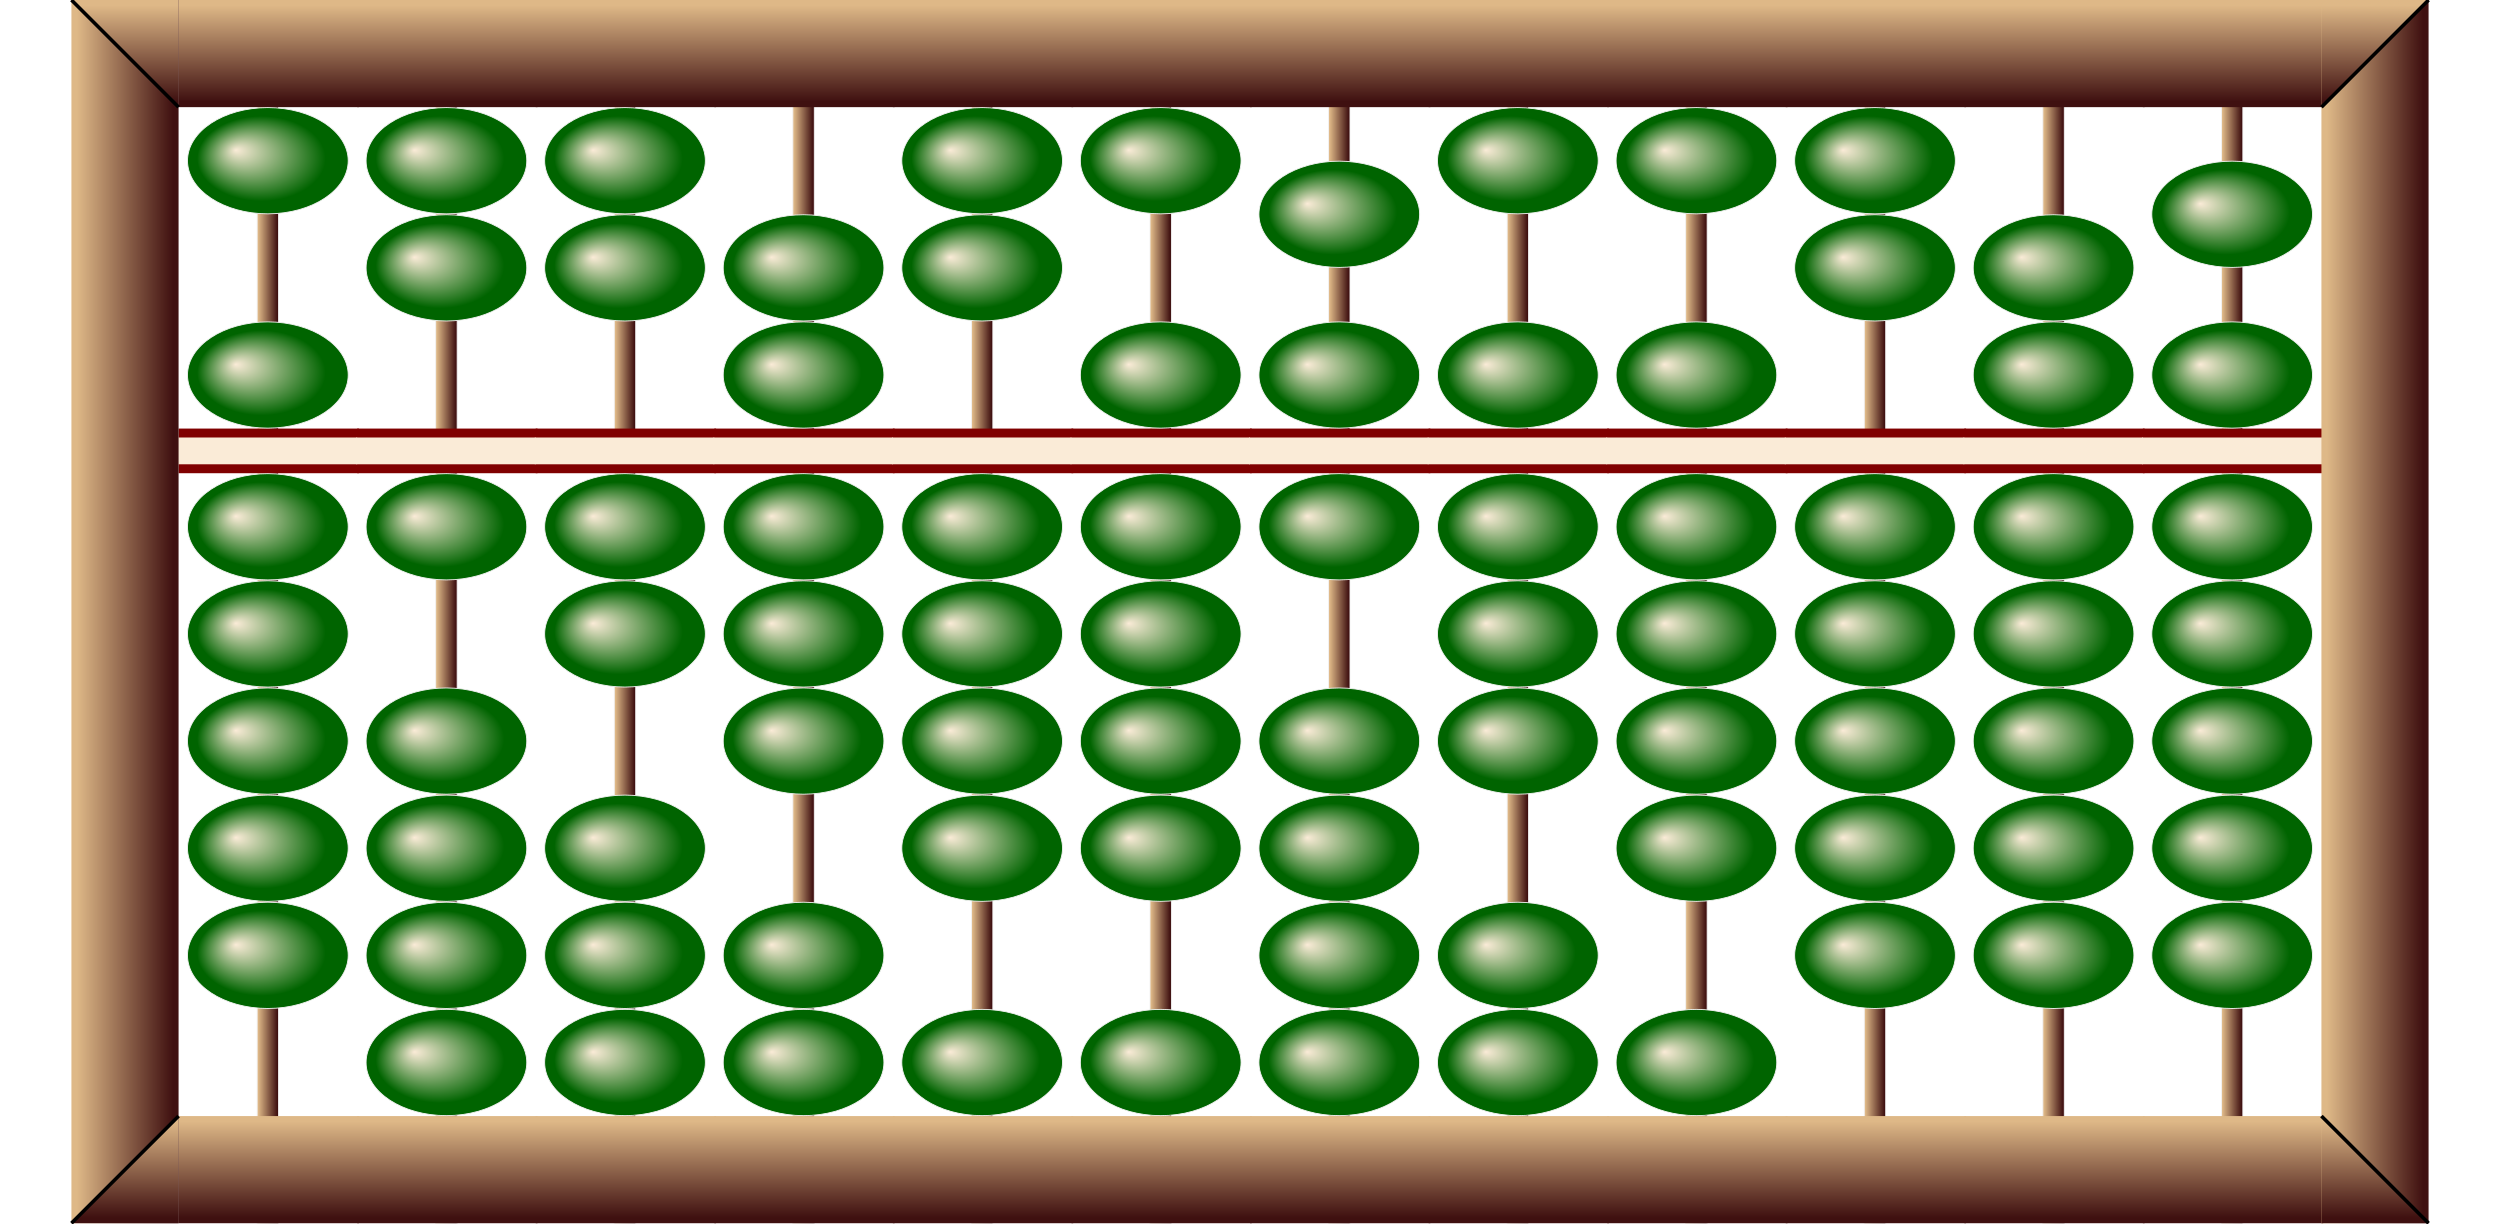
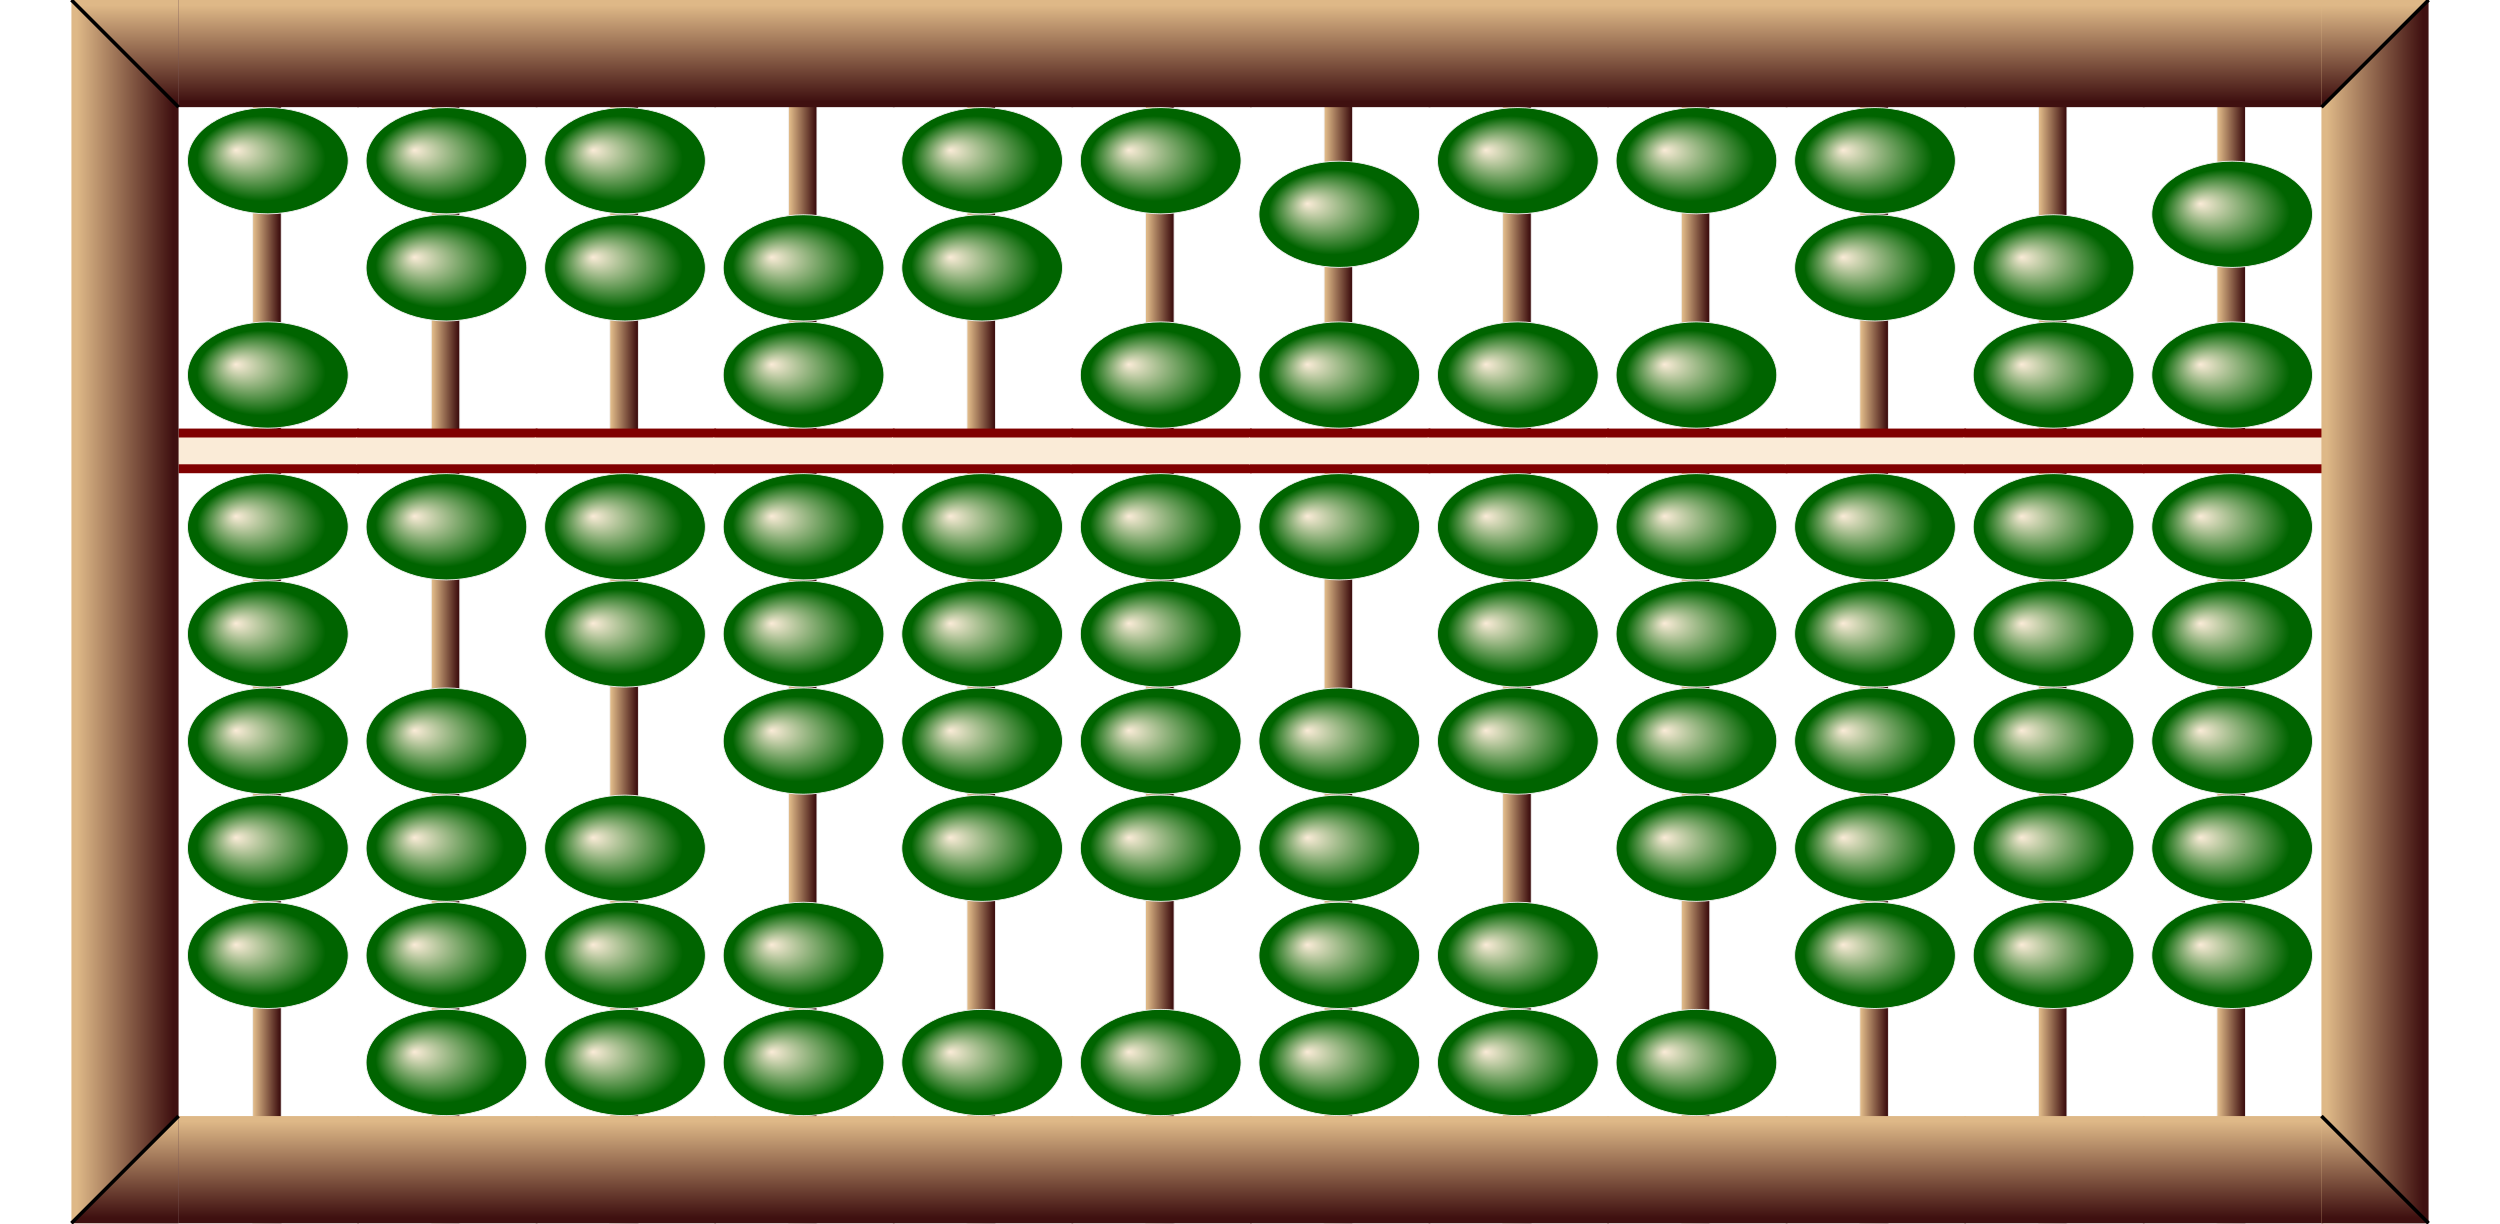
<svg xmlns="http://www.w3.org/2000/svg" x="0px" y="0px" width="700.0px" height="342.5px" viewBox="0 0 2800 1370">
+   <style>
+ .names {;
+ font: bold 80px mono;
+ fill: Gold;
+ }
+ </style>
  <defs>
    <radialGradient id="grad1" cx="50%" cy="50%" r="50%" fx="30%" fy="40%">
      <stop offset="0%" stop-color="antiquewhite" />
      <stop offset="80%" stop-color="Darkgreen" />
    </radialGradient>
    <linearGradient id="rodgrad">
      <stop offset="5%" stop-color="BurlyWood" />
      <stop offset="95%" stop-color="#3f1010" />
    </linearGradient>
-     <linearGradient id="rodgrad2" gradientTransform="rotate(90)">
+     <linearGradient id="framegrad">
+       <stop offset="5%" stop-color="BurlyWood" />
+       <stop offset="95%" stop-color="#3f1010" />
+     </linearGradient>
+     <linearGradient id="framegrad2" gradientTransform="rotate(90)">
      <stop offset="5%" stop-color="BurlyWood" />
      <stop offset="95%" stop-color="#3f1010" />
    </linearGradient>
    <linearGradient id="jap1">
      <stop offset="5%" stop-color="BurlyWood" />
      <stop offset="95%" stop-color="#3f0010" />
    </linearGradient>
    <linearGradient id="jap2">
      <stop offset="5%" stop-color="#250000" />
      <stop offset="95%" stop-color="Peru" />
    </linearGradient>
    <g id="bead">
      <polygon fill="url(#jap1)" stroke="#F2F2F2" points="80,0 5,60 195,60 119,0" />
      <polygon fill="url(#jap2)" stroke="#F2F2F2" points="119,120 195,60 5,60 80,120" />
    </g>
    <g id="bead2">
      <ellipse cx="100" cy="60" rx="90" ry="59.5" fill="url(#grad1)" stroke="#F2F2F2" />
    </g>
    <g id="frame">
-       <rect y="0" fill="url(#rodgrad2)" width="202" height="120" />
+       <rect y="0" fill="url(#framegrad2)" width="202" height="120" />
    </g>
    <g id="bar">
      <rect x="0" y="0" width="202" height="50" fill="Maroon" />
      <rect x="-1" y="10" fill="AntiqueWhite" width="202" height="30" />
    </g>
    <g id="bardot">
      <use href="#bar" />
      <circle cx="100" cy="25" r="12" stroke="black" stroke-width="3" fill="green" />
    </g>
  </defs>
-   <rect x="288" y="0.5" fill="url(#rodgrad)" stroke="#F2F2F2" width="24" height="1370" />
+   <rect x="283" y="0.5" fill="url(#rodgrad)" stroke="#F2F2F2" width="32" height="1370" />
  <use href="#frame" x="200" y="0" />
  <use href="#frame" x="200" y="1250" />
  <use href="#bar" x="200" y="480" />
  <use href="#bead2" x="200" y="120" />
  <use href="#bead2" x="200" y="360" />
  <use href="#bead2" x="200" y="530" />
  <use href="#bead2" x="200" y="650" />
  <use href="#bead2" x="200" y="770" />
  <use href="#bead2" x="200" y="890" />
  <use href="#bead2" x="200" y="1010" />
-   <rect x="488" y="0.5" fill="url(#rodgrad)" stroke="#F2F2F2" width="24" height="1370" />
+   <rect x="483" y="0.5" fill="url(#rodgrad)" stroke="#F2F2F2" width="32" height="1370" />
  <use href="#frame" x="400" y="0" />
  <use href="#frame" x="400" y="1250" />
  <use href="#bar" x="400" y="480" />
  <use href="#bead2" x="400" y="120" />
  <use href="#bead2" x="400" y="240" />
  <use href="#bead2" x="400" y="530" />
  <use href="#bead2" x="400" y="770" />
  <use href="#bead2" x="400" y="890" />
  <use href="#bead2" x="400" y="1010" />
  <use href="#bead2" x="400" y="1130" />
-   <rect x="688" y="0.5" fill="url(#rodgrad)" stroke="#F2F2F2" width="24" height="1370" />
+   <rect x="683" y="0.5" fill="url(#rodgrad)" stroke="#F2F2F2" width="32" height="1370" />
  <use href="#frame" x="600" y="0" />
  <use href="#frame" x="600" y="1250" />
  <use href="#bar" x="600" y="480" />
  <use href="#bead2" x="600" y="120" />
  <use href="#bead2" x="600" y="240" />
  <use href="#bead2" x="600" y="530" />
  <use href="#bead2" x="600" y="650" />
  <use href="#bead2" x="600" y="890" />
  <use href="#bead2" x="600" y="1010" />
  <use href="#bead2" x="600" y="1130" />
-   <rect x="888" y="0.5" fill="url(#rodgrad)" stroke="#F2F2F2" width="24" height="1370" />
+   <rect x="883" y="0.5" fill="url(#rodgrad)" stroke="#F2F2F2" width="32" height="1370" />
  <use href="#frame" x="800" y="0" />
  <use href="#frame" x="800" y="1250" />
  <use href="#bar" x="800" y="480" />
  <use href="#bead2" x="800" y="240" />
  <use href="#bead2" x="800" y="360" />
  <use href="#bead2" x="800" y="530" />
  <use href="#bead2" x="800" y="650" />
  <use href="#bead2" x="800" y="770" />
  <use href="#bead2" x="800" y="1010" />
  <use href="#bead2" x="800" y="1130" />
-   <rect x="1088" y="0.5" fill="url(#rodgrad)" stroke="#F2F2F2" width="24" height="1370" />
+   <rect x="1083" y="0.5" fill="url(#rodgrad)" stroke="#F2F2F2" width="32" height="1370" />
  <use href="#frame" x="1000" y="0" />
  <use href="#frame" x="1000" y="1250" />
  <use href="#bar" x="1000" y="480" />
  <use href="#bead2" x="1000" y="120" />
  <use href="#bead2" x="1000" y="240" />
  <use href="#bead2" x="1000" y="530" />
  <use href="#bead2" x="1000" y="650" />
  <use href="#bead2" x="1000" y="770" />
  <use href="#bead2" x="1000" y="890" />
  <use href="#bead2" x="1000" y="1130" />
-   <rect x="1288" y="0.5" fill="url(#rodgrad)" stroke="#F2F2F2" width="24" height="1370" />
+   <rect x="1283" y="0.5" fill="url(#rodgrad)" stroke="#F2F2F2" width="32" height="1370" />
  <use href="#frame" x="1200" y="0" />
  <use href="#frame" x="1200" y="1250" />
  <use href="#bar" x="1200" y="480" />
  <use href="#bead2" x="1200" y="120" />
  <use href="#bead2" x="1200" y="360" />
  <use href="#bead2" x="1200" y="530" />
  <use href="#bead2" x="1200" y="650" />
  <use href="#bead2" x="1200" y="770" />
  <use href="#bead2" x="1200" y="890" />
  <use href="#bead2" x="1200" y="1130" />
-   <rect x="1488" y="0.5" fill="url(#rodgrad)" stroke="#F2F2F2" width="24" height="1370" />
+   <rect x="1483" y="0.5" fill="url(#rodgrad)" stroke="#F2F2F2" width="32" height="1370" />
  <use href="#frame" x="1400" y="0" />
  <use href="#frame" x="1400" y="1250" />
  <use href="#bar" x="1400" y="480" />
  <use href="#bead2" x="1400" y="180" />
  <use href="#bead2" x="1400" y="360" />
  <use href="#bead2" x="1400" y="530" />
  <use href="#bead2" x="1400" y="770" />
  <use href="#bead2" x="1400" y="890" />
  <use href="#bead2" x="1400" y="1010" />
  <use href="#bead2" x="1400" y="1130" />
-   <rect x="1688" y="0.5" fill="url(#rodgrad)" stroke="#F2F2F2" width="24" height="1370" />
+   <rect x="1683" y="0.5" fill="url(#rodgrad)" stroke="#F2F2F2" width="32" height="1370" />
  <use href="#frame" x="1600" y="0" />
  <use href="#frame" x="1600" y="1250" />
  <use href="#bar" x="1600" y="480" />
  <use href="#bead2" x="1600" y="120" />
  <use href="#bead2" x="1600" y="360" />
  <use href="#bead2" x="1600" y="530" />
  <use href="#bead2" x="1600" y="650" />
  <use href="#bead2" x="1600" y="770" />
  <use href="#bead2" x="1600" y="1010" />
  <use href="#bead2" x="1600" y="1130" />
-   <rect x="1888" y="0.5" fill="url(#rodgrad)" stroke="#F2F2F2" width="24" height="1370" />
+   <rect x="1883" y="0.5" fill="url(#rodgrad)" stroke="#F2F2F2" width="32" height="1370" />
  <use href="#frame" x="1800" y="0" />
  <use href="#frame" x="1800" y="1250" />
  <use href="#bar" x="1800" y="480" />
  <use href="#bead2" x="1800" y="120" />
  <use href="#bead2" x="1800" y="360" />
  <use href="#bead2" x="1800" y="530" />
  <use href="#bead2" x="1800" y="650" />
  <use href="#bead2" x="1800" y="770" />
  <use href="#bead2" x="1800" y="890" />
  <use href="#bead2" x="1800" y="1130" />
-   <rect x="2088" y="0.5" fill="url(#rodgrad)" stroke="#F2F2F2" width="24" height="1370" />
+   <rect x="2083" y="0.5" fill="url(#rodgrad)" stroke="#F2F2F2" width="32" height="1370" />
  <use href="#frame" x="2000" y="0" />
  <use href="#frame" x="2000" y="1250" />
  <use href="#bar" x="2000" y="480" />
  <use href="#bead2" x="2000" y="120" />
  <use href="#bead2" x="2000" y="240" />
  <use href="#bead2" x="2000" y="530" />
  <use href="#bead2" x="2000" y="650" />
  <use href="#bead2" x="2000" y="770" />
  <use href="#bead2" x="2000" y="890" />
  <use href="#bead2" x="2000" y="1010" />
-   <rect x="2288" y="0.5" fill="url(#rodgrad)" stroke="#F2F2F2" width="24" height="1370" />
+   <rect x="2283" y="0.5" fill="url(#rodgrad)" stroke="#F2F2F2" width="32" height="1370" />
  <use href="#frame" x="2200" y="0" />
  <use href="#frame" x="2200" y="1250" />
  <use href="#bar" x="2200" y="480" />
  <use href="#bead2" x="2200" y="240" />
  <use href="#bead2" x="2200" y="360" />
  <use href="#bead2" x="2200" y="530" />
  <use href="#bead2" x="2200" y="650" />
  <use href="#bead2" x="2200" y="770" />
  <use href="#bead2" x="2200" y="890" />
  <use href="#bead2" x="2200" y="1010" />
-   <rect x="2488" y="0.5" fill="url(#rodgrad)" stroke="#F2F2F2" width="24" height="1370" />
+   <rect x="2483" y="0.5" fill="url(#rodgrad)" stroke="#F2F2F2" width="32" height="1370" />
  <use href="#frame" x="2400" y="0" />
  <use href="#frame" x="2400" y="1250" />
  <use href="#bar" x="2400" y="480" />
  <use href="#bead2" x="2400" y="180" />
  <use href="#bead2" x="2400" y="360" />
  <use href="#bead2" x="2400" y="530" />
  <use href="#bead2" x="2400" y="650" />
  <use href="#bead2" x="2400" y="770" />
  <use href="#bead2" x="2400" y="890" />
  <use href="#bead2" x="2400" y="1010" />
-   <rect x="80" y="0" fill="url(#rodgrad)" width="120" height="1370" />
-   <polygon fill="url(#rodgrad2)" points="80,0 200,120 200,0" />
+   <rect x="80" y="0" fill="url(#framegrad)" width="120" height="1370" />
+   <polygon fill="url(#framegrad2)" points="80,0 200,120 200,0" />
  <line x1="80" y1="0" x2="200" y2="120" stroke="black" stroke-width="4" />
-   <polygon fill="url(#rodgrad2)" points="80,1370      200,1250 200,1370" />
+   <polygon fill="url(#framegrad2)" points="80,1370      200,1250 200,1370" />
  <line x1="80" y1="1370" x2="200" y2="1250" stroke="black" stroke-width="4" />
-   <rect x="2600" y="0" fill="url(#rodgrad)" width="120" height="1370" />
-   <polygon fill="url(#rodgrad2)" points="2600,120      2720,0 2600,0" />
+   <rect x="2600" y="0" fill="url(#framegrad)" width="120" height="1370" />
+   <polygon fill="url(#framegrad2)" points="2600,120      2720,0 2600,0" />
  <line x1="2600" y1="120" x2="2720" y2="0" stroke="black" stroke-width="4" />
-   <polygon fill="url(#rodgrad2)" points="2600,     1250 2720,1370 2600,1370" />
+   <polygon fill="url(#framegrad2)" points="2600,     1250 2720,1370 2600,1370" />
  <line x1="2600" y1="1250" x2="2720" y2="1370" stroke="black" stroke-width="4" />
</svg>
